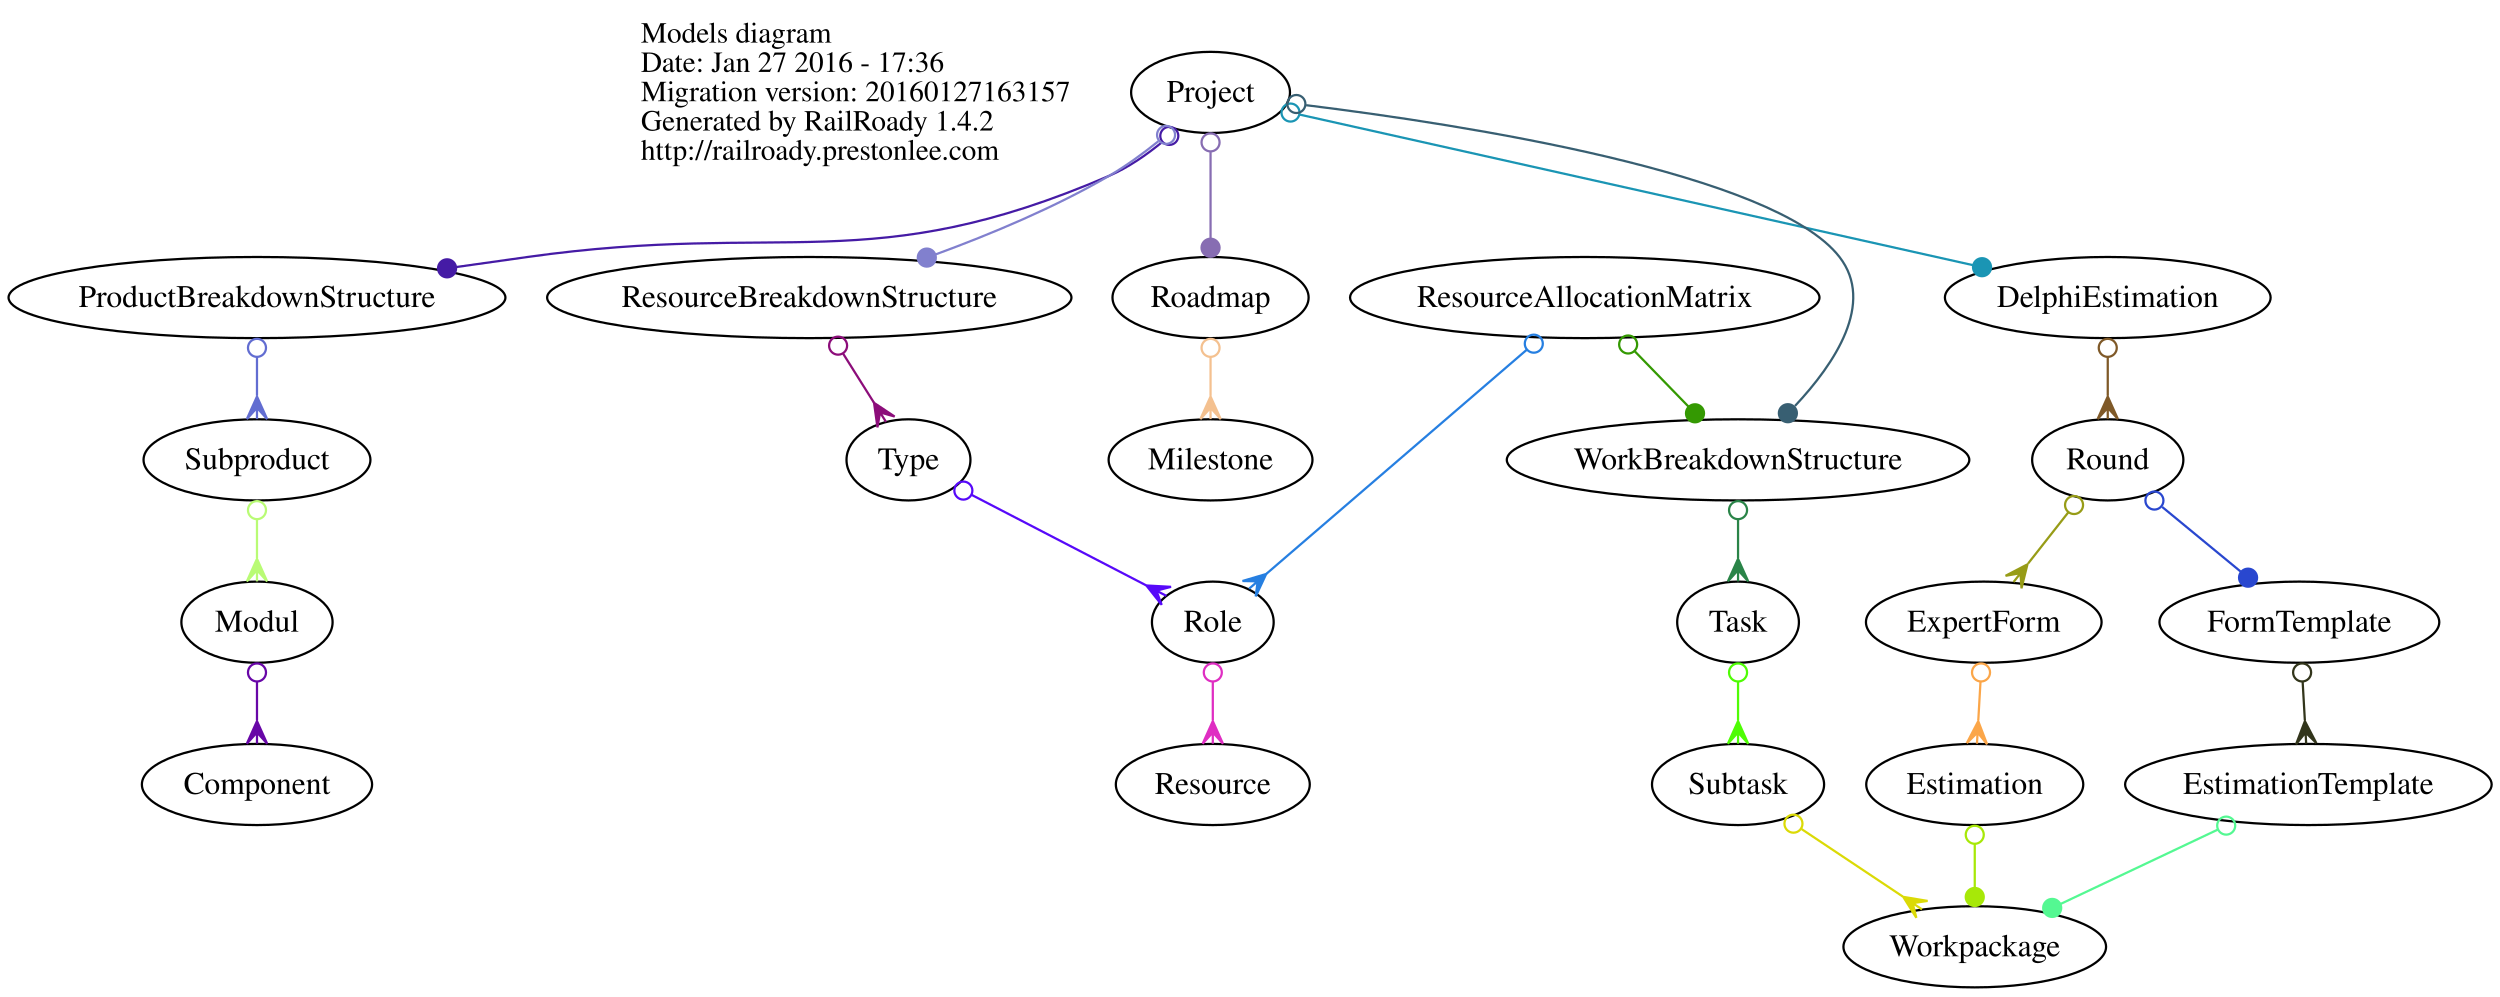
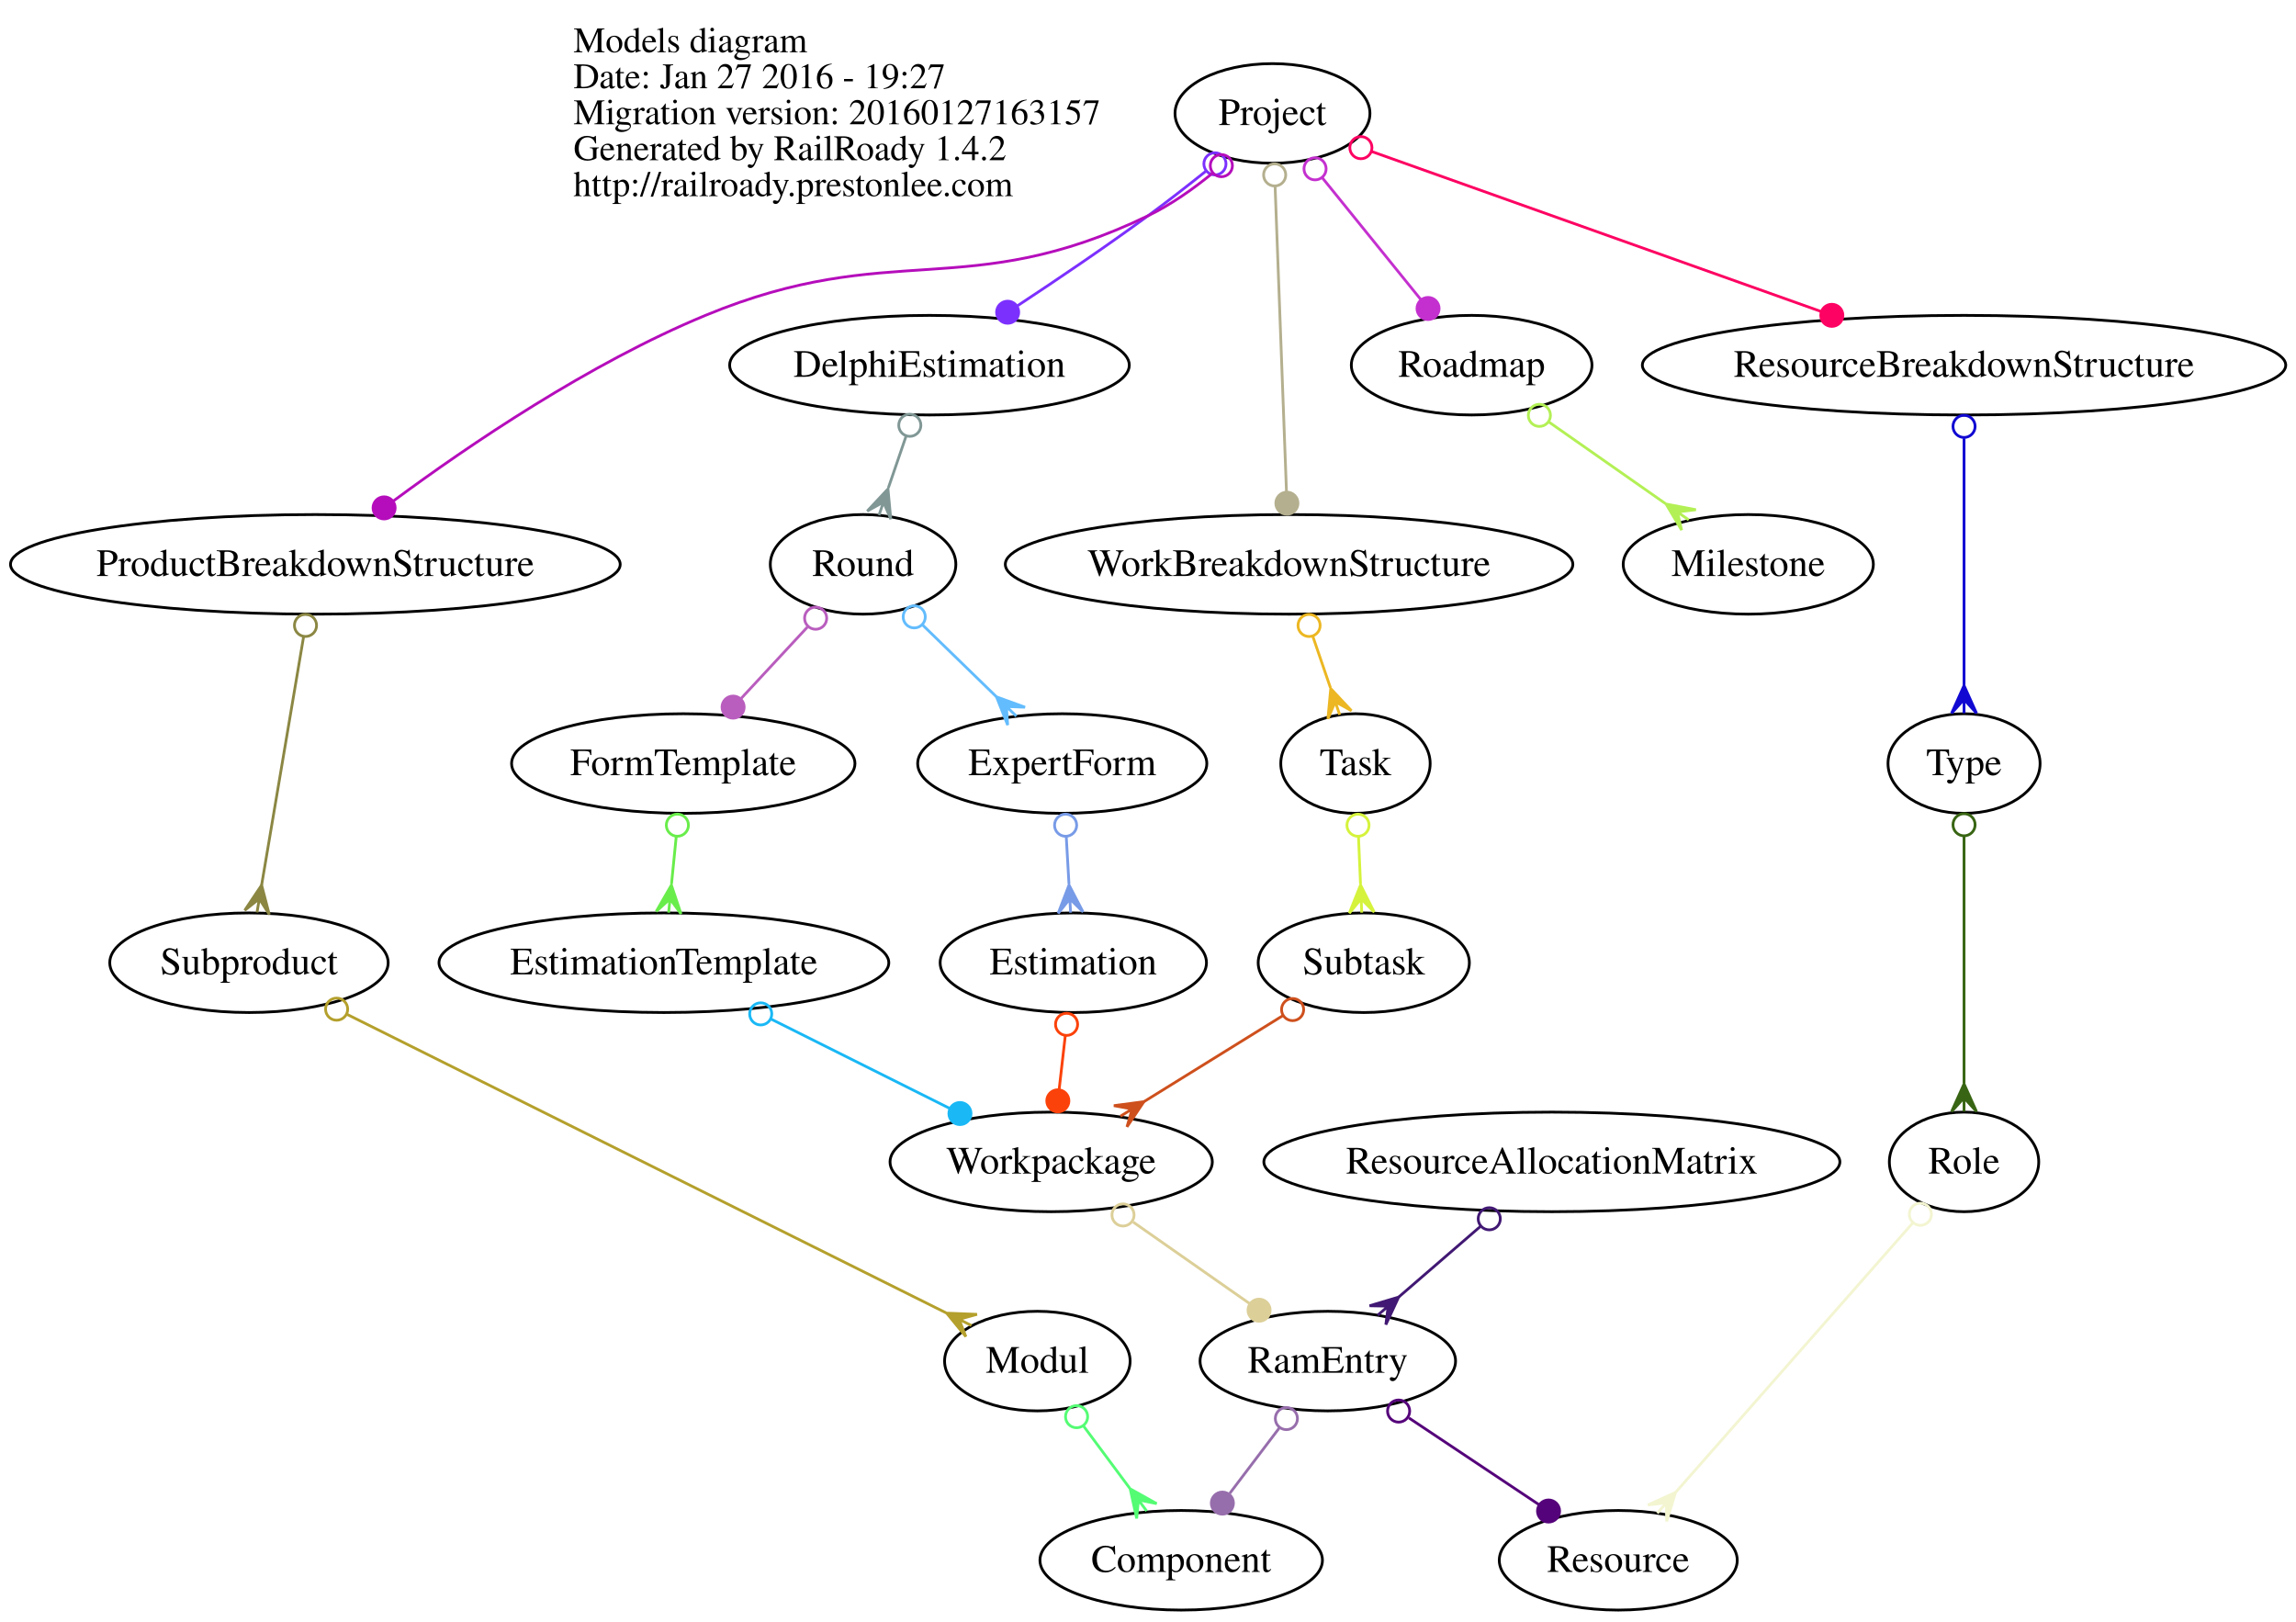
- <svg xmlns="http://www.w3.org/2000/svg" width="1109pt" height="442pt" viewBox="0.00 0.00 1109.00 442.00">
-   <g id="graph0" class="graph" transform="scale(1 1) rotate(0) translate(4 438)">
-     <polygon fill="none" stroke="none" points="-4,4 -4,-438 1105,-438 1105,4 -4,4" />
+ <svg xmlns="http://www.w3.org/2000/svg" width="830pt" height="586pt" viewBox="0.00 0.00 830.00 586.00">
+   <g id="graph0" class="graph" transform="scale(1 1) rotate(0) translate(4 582)">
+     <polygon fill="none" stroke="none" points="-4,4 -4,-582 826,-582 826,4 -4,4" />
    <g id="node1" class="node">
-       <text text-anchor="start" x="280.312" y="-419.1" font-family="Times,serif" font-size="13.00">Models diagram</text>
-       <text text-anchor="start" x="280.312" y="-406.1" font-family="Times,serif" font-size="13.00">Date: Jan 27 2016 - 17:36</text>
-       <text text-anchor="start" x="280.312" y="-393.1" font-family="Times,serif" font-size="13.00">Migration version: 20160127163157</text>
-       <text text-anchor="start" x="280.312" y="-380.1" font-family="Times,serif" font-size="13.00">Generated by RailRoady 1.4.2</text>
-       <text text-anchor="start" x="280.312" y="-367.1" font-family="Times,serif" font-size="13.00">http://railroady.prestonlee.com</text>
+       <text text-anchor="start" x="203.312" y="-563.1" font-family="Times,serif" font-size="13.00">Models diagram</text>
+       <text text-anchor="start" x="203.312" y="-550.1" font-family="Times,serif" font-size="13.00">Date: Jan 27 2016 - 19:27</text>
+       <text text-anchor="start" x="203.312" y="-537.1" font-family="Times,serif" font-size="13.00">Migration version: 20160127163157</text>
+       <text text-anchor="start" x="203.312" y="-524.1" font-family="Times,serif" font-size="13.00">Generated by RailRoady 1.4.2</text>
+       <text text-anchor="start" x="203.312" y="-511.1" font-family="Times,serif" font-size="13.00">http://railroady.prestonlee.com</text>
    </g>
    <g id="node2" class="node">
-       <ellipse fill="none" stroke="black" cx="110" cy="-90" rx="51.063" ry="18" />
-       <text text-anchor="middle" x="110" y="-85.8" font-family="Times,serif" font-size="14.00">Component</text>
+       <ellipse fill="none" stroke="black" cx="423" cy="-18" rx="51.063" ry="18" />
+       <text text-anchor="middle" x="423" y="-13.8" font-family="Times,serif" font-size="14.00">Component</text>
    </g>
    <g id="node3" class="node">
-       <ellipse fill="none" stroke="black" cx="931" cy="-306" rx="72.242" ry="18" />
-       <text text-anchor="middle" x="931" y="-301.8" font-family="Times,serif" font-size="14.00">DelphiEstimation</text>
+       <ellipse fill="none" stroke="black" cx="332" cy="-450" rx="72.242" ry="18" />
+       <text text-anchor="middle" x="332" y="-445.8" font-family="Times,serif" font-size="14.00">DelphiEstimation</text>
+     </g>
+     <g id="node18" class="node">
+       <ellipse fill="none" stroke="black" cx="308" cy="-378" rx="33.538" ry="18" />
+       <text text-anchor="middle" x="308" y="-373.8" font-family="Times,serif" font-size="14.00">Round</text>
+     </g>
+     <g id="edge1" class="edge">
+       <path fill="none" stroke="#809795" d="M323.576,-424.431C321.496,-418.362 319.257,-411.833 317.144,-405.67" />
+       <ellipse fill="none" stroke="#809795" cx="324.893" cy="-428.271" rx="4" ry="4" />
+       <polygon fill="#809795" stroke="#809795" points="317,-405.248 318.013,-394.33 315.378,-400.519 313.756,-395.789 313.756,-395.789 313.756,-395.789 315.378,-400.519 309.499,-397.248 317,-405.248 317,-405.248" />
+     </g>
+     <g id="node4" class="node">
+       <ellipse fill="none" stroke="black" cx="384" cy="-234" rx="48.139" ry="18" />
+       <text text-anchor="middle" x="384" y="-229.8" font-family="Times,serif" font-size="14.00">Estimation</text>
+     </g>
+     <g id="node24" class="node">
+       <ellipse fill="none" stroke="black" cx="376" cy="-162" rx="58.256" ry="18" />
+       <text text-anchor="middle" x="376" y="-157.8" font-family="Times,serif" font-size="14.00">Workpackage</text>
+     </g>
+     <g id="edge2" class="edge">
+       <path fill="none" stroke="#fb420a" d="M381.102,-207.64C380.383,-201.348 379.612,-194.605 378.893,-188.316" />
+       <ellipse fill="none" stroke="#fb420a" cx="381.568" cy="-211.722" rx="4" ry="4" />
+       <ellipse fill="#fb420a" stroke="#fb420a" cx="378.409" cy="-184.078" rx="4" ry="4" />
+     </g>
+     <g id="node5" class="node">
+       <ellipse fill="none" stroke="black" cx="236" cy="-234" rx="81.3" ry="18" />
+       <text text-anchor="middle" x="236" y="-229.8" font-family="Times,serif" font-size="14.00">EstimationTemplate</text>
+     </g>
+     <g id="edge3" class="edge">
+       <path fill="none" stroke="#1ab8f5" d="M274.592,-213.704C294.762,-203.619 319.323,-191.339 339.221,-181.39" />
+       <ellipse fill="none" stroke="#1ab8f5" cx="270.996" cy="-215.502" rx="4" ry="4" />
+       <ellipse fill="#1ab8f5" stroke="#1ab8f5" cx="343.022" cy="-179.489" rx="4" ry="4" />
+     </g>
+     <g id="node6" class="node">
+       <ellipse fill="none" stroke="black" cx="380" cy="-306" rx="52.266" ry="18" />
+       <text text-anchor="middle" x="380" y="-301.8" font-family="Times,serif" font-size="14.00">ExpertForm</text>
+     </g>
+     <g id="edge4" class="edge">
+       <path fill="none" stroke="#789be7" d="M381.449,-279.64C381.768,-274.063 382.107,-268.132 382.43,-262.476" />
+       <ellipse fill="none" stroke="#789be7" cx="381.217" cy="-283.703" rx="4" ry="4" />
+       <polygon fill="#789be7" stroke="#789be7" points="382.452,-262.088 387.515,-252.361 382.737,-257.096 383.023,-252.104 383.023,-252.104 383.023,-252.104 382.737,-257.096 378.53,-251.848 382.452,-262.088 382.452,-262.088" />
+     </g>
+     <g id="node7" class="node">
+       <ellipse fill="none" stroke="black" cx="243" cy="-306" rx="62.067" ry="18" />
+       <text text-anchor="middle" x="243" y="-301.8" font-family="Times,serif" font-size="14.00">FormTemplate</text>
+     </g>
+     <g id="edge5" class="edge">
+       <path fill="none" stroke="#69ed4b" d="M240.464,-279.64C239.906,-274.063 239.313,-268.132 238.748,-262.476" />
+       <ellipse fill="none" stroke="#69ed4b" cx="240.872" cy="-283.716" rx="4" ry="4" />
+       <polygon fill="#69ed4b" stroke="#69ed4b" points="238.706,-262.055 242.188,-251.657 238.208,-257.08 237.71,-252.104 237.71,-252.104 237.71,-252.104 238.208,-257.08 233.233,-252.552 238.706,-262.055 238.706,-262.055" />
+     </g>
+     <g id="node8" class="node">
+       <ellipse fill="none" stroke="black" cx="628" cy="-378" rx="45.215" ry="18" />
+       <text text-anchor="middle" x="628" y="-373.8" font-family="Times,serif" font-size="14.00">Milestone</text>
+     </g>
+     <g id="node9" class="node">
+       <ellipse fill="none" stroke="black" cx="371" cy="-90" rx="33.538" ry="18" />
+       <text text-anchor="middle" x="371" y="-85.8" font-family="Times,serif" font-size="14.00">Modul</text>
+     </g>
+     <g id="edge6" class="edge">
+       <path fill="none" stroke="#54fc74" d="M387.708,-66.509C393.033,-59.341 398.956,-51.367 404.406,-44.03" />
+       <ellipse fill="none" stroke="#54fc74" cx="385.185" cy="-69.905" rx="4" ry="4" />
+       <polygon fill="#54fc74" stroke="#54fc74" points="404.559,-43.825 414.134,-38.481 407.54,-39.811 410.522,-35.797 410.522,-35.797 410.522,-35.797 407.54,-39.811 406.91,-33.114 404.559,-43.825 404.559,-43.825" />
+     </g>
+     <g id="node10" class="node">
+       <ellipse fill="none" stroke="black" cx="110" cy="-378" rx="110.202" ry="18" />
+       <text text-anchor="middle" x="110" y="-373.8" font-family="Times,serif" font-size="14.00">ProductBreakdownStructure</text>
+     </g>
+     <g id="node19" class="node">
+       <ellipse fill="none" stroke="black" cx="86" cy="-234" rx="50.325" ry="18" />
+       <text text-anchor="middle" x="86" y="-229.8" font-family="Times,serif" font-size="14.00">Subproduct</text>
+     </g>
+     <g id="edge7" class="edge">
+       <path fill="none" stroke="#8b8743" d="M105.763,-351.929C101.503,-326.725 94.957,-287.994 90.579,-262.095" />
+       <ellipse fill="none" stroke="#8b8743" cx="106.438" cy="-355.927" rx="4" ry="4" />
+       <polygon fill="#8b8743" stroke="#8b8743" points="90.572,-262.049 93.342,-251.439 89.739,-257.119 88.905,-252.189 88.905,-252.189 88.905,-252.189 89.739,-257.119 84.468,-252.939 90.572,-262.049 90.572,-262.049" />
+     </g>
+     <g id="node11" class="node">
+       <ellipse fill="none" stroke="black" cx="456" cy="-541" rx="35.234" ry="18" />
+       <text text-anchor="middle" x="456" y="-536.8" font-family="Times,serif" font-size="14.00">Project</text>
+     </g>
+     <g id="edge12" class="edge">
+       <path fill="none" stroke="#7c30fe" d="M431.885,-520.097C425.208,-514.755 417.898,-509.059 411,-504 395.778,-492.836 378.401,-481.075 363.827,-471.477" />
+       <ellipse fill="none" stroke="#7c30fe" cx="435.2" cy="-522.773" rx="4" ry="4" />
+       <ellipse fill="#7c30fe" stroke="#7c30fe" cx="360.266" cy="-469.143" rx="4" ry="4" />
+     </g>
+     <g id="edge9" class="edge">
+       <path fill="none" stroke="#b50dbb" d="M434.444,-519.492C427.419,-513.742 419.285,-507.982 411,-504 345.305,-472.425 318.355,-495.859 251,-468 209.078,-450.661 165.641,-421.197 138.256,-400.951" />
+       <ellipse fill="none" stroke="#b50dbb" cx="437.515" cy="-522.119" rx="4" ry="4" />
+       <ellipse fill="#b50dbb" stroke="#b50dbb" cx="134.854" cy="-398.41" rx="4" ry="4" />
+     </g>
+     <g id="node15" class="node">
+       <ellipse fill="none" stroke="black" cx="706" cy="-450" rx="116.291" ry="18" />
+       <text text-anchor="middle" x="706" y="-445.8" font-family="Times,serif" font-size="14.00">ResourceBreakdownStructure</text>
+     </g>
+     <g id="edge10" class="edge">
+       <path fill="none" stroke="#fd0262" d="M491.919,-527.213C534.525,-512.045 605.873,-486.645 654.387,-469.374" />
+       <ellipse fill="none" stroke="#fd0262" cx="487.961" cy="-528.622" rx="4" ry="4" />
+       <ellipse fill="#fd0262" stroke="#fd0262" cx="658.201" cy="-468.017" rx="4" ry="4" />
+     </g>
+     <g id="node16" class="node">
+       <ellipse fill="none" stroke="black" cx="528" cy="-450" rx="43.499" ry="18" />
+       <text text-anchor="middle" x="528" y="-445.8" font-family="Times,serif" font-size="14.00">Roadmap</text>
+     </g>
+     <g id="edge11" class="edge">
+       <path fill="none" stroke="#c430cf" d="M474.023,-517.721C484.896,-504.282 498.711,-487.204 509.643,-473.692" />
+       <ellipse fill="none" stroke="#c430cf" cx="471.388" cy="-520.979" rx="4" ry="4" />
+       <ellipse fill="#c430cf" stroke="#c430cf" cx="512.236" cy="-470.486" rx="4" ry="4" />
+     </g>
+     <g id="node23" class="node">
+       <ellipse fill="none" stroke="black" cx="462" cy="-378" rx="102.582" ry="18" />
+       <text text-anchor="middle" x="462" y="-373.8" font-family="Times,serif" font-size="14.00">WorkBreakdownStructure</text>
+     </g>
+     <g id="edge8" class="edge">
+       <path fill="none" stroke="#b4af8e" d="M456.95,-514.499C458.074,-484.358 459.932,-434.504 461.053,-404.404" />
+       <ellipse fill="none" stroke="#b4af8e" cx="456.791" cy="-518.773" rx="4" ry="4" />
+       <ellipse fill="#b4af8e" stroke="#b4af8e" cx="461.214" cy="-400.103" rx="4" ry="4" />
+     </g>
+     <g id="node12" class="node">
+       <ellipse fill="none" stroke="black" cx="476" cy="-90" rx="46.185" ry="18" />
+       <text text-anchor="middle" x="476" y="-85.8" font-family="Times,serif" font-size="14.00">RamEntry</text>
+     </g>
+     <g id="edge14" class="edge">
+       <path fill="none" stroke="#976eac" d="M458.444,-65.812C452.688,-58.21 446.294,-49.765 440.539,-42.164" />
+       <ellipse fill="none" stroke="#976eac" cx="461.025" cy="-69.222" rx="4" ry="4" />
+       <ellipse fill="#976eac" stroke="#976eac" cx="437.885" cy="-38.659" rx="4" ry="4" />
+     </g>
+     <g id="node13" class="node">
+       <ellipse fill="none" stroke="black" cx="581" cy="-18" rx="43.016" ry="18" />
+       <text text-anchor="middle" x="581" y="-13.8" font-family="Times,serif" font-size="14.00">Resource</text>
+     </g>
+     <g id="edge13" class="edge">
+       <path fill="none" stroke="#55037a" d="M505.302,-69.466C519.965,-59.69 537.651,-47.9 552.239,-38.174" />
+       <ellipse fill="none" stroke="#55037a" cx="501.596" cy="-71.936" rx="4" ry="4" />
+       <ellipse fill="#55037a" stroke="#55037a" cx="555.796" cy="-35.803" rx="4" ry="4" />
+     </g>
+     <g id="node14" class="node">
+       <ellipse fill="none" stroke="black" cx="557" cy="-162" rx="104.115" ry="18" />
+       <text text-anchor="middle" x="557" y="-157.8" font-family="Times,serif" font-size="14.00">ResourceAllocationMatrix</text>
+     </g>
+     <g id="edge15" class="edge">
+       <path fill="none" stroke="#411873" d="M531.271,-138.765C521.805,-130.585 511.093,-121.327 501.636,-113.155" />
+       <ellipse fill="none" stroke="#411873" cx="534.366" cy="-141.439" rx="4" ry="4" />
+       <polygon fill="#411873" stroke="#411873" points="501.609,-113.131 496.985,-103.188 497.826,-109.862 494.043,-106.592 494.043,-106.592 494.043,-106.592 497.826,-109.862 491.1,-109.997 501.609,-113.131 501.609,-113.131" />
+     </g>
+     <g id="node22" class="node">
+       <ellipse fill="none" stroke="black" cx="706" cy="-306" rx="27.489" ry="18" />
+       <text text-anchor="middle" x="706" y="-301.8" font-family="Times,serif" font-size="14.00">Type</text>
+     </g>
+     <g id="edge16" class="edge">
+       <path fill="none" stroke="#1109d2" d="M706,-423.558C706,-398.444 706,-360.164 706,-334.393" />
+       <ellipse fill="none" stroke="#1109d2" cx="706" cy="-427.871" rx="4" ry="4" />
+       <polygon fill="#1109d2" stroke="#1109d2" points="706,-334.189 710.5,-324.189 706,-329.189 706,-324.189 706,-324.189 706,-324.189 706,-329.189 701.5,-324.189 706,-334.189 706,-334.189" />
+     </g>
+     <g id="edge17" class="edge">
+       <path fill="none" stroke="#b3f055" d="M555.813,-429.531C568.952,-420.333 584.656,-409.341 598.056,-399.961" />
+       <ellipse fill="none" stroke="#b3f055" cx="552.484" cy="-431.861" rx="4" ry="4" />
+       <polygon fill="#b3f055" stroke="#b3f055" points="598.286,-399.8 609.059,-397.752 602.382,-396.932 606.478,-394.065 606.478,-394.065 606.478,-394.065 602.382,-396.932 603.898,-390.379 598.286,-399.8 598.286,-399.8" />
    </g>
    <g id="node17" class="node">
-       <ellipse fill="none" stroke="black" cx="931" cy="-234" rx="33.538" ry="18" />
-       <text text-anchor="middle" x="931" y="-229.8" font-family="Times,serif" font-size="14.00">Round</text>
-     </g>
-     <g id="edge1" class="edge">
-       <path fill="none" stroke="#7f5928" d="M931,-279.64C931,-274.063 931,-268.132 931,-262.476" />
-       <ellipse fill="none" stroke="#7f5928" cx="931" cy="-283.697" rx="4" ry="4" />
-       <polygon fill="#7f5928" stroke="#7f5928" points="931,-262.104 935.5,-252.104 931,-257.104 931,-252.104 931,-252.104 931,-252.104 931,-257.104 926.5,-252.104 931,-262.104 931,-262.104" />
-     </g>
-     <g id="node4" class="node">
-       <ellipse fill="none" stroke="black" cx="872" cy="-90" rx="48.139" ry="18" />
-       <text text-anchor="middle" x="872" y="-85.8" font-family="Times,serif" font-size="14.00">Estimation</text>
-     </g>
-     <g id="node23" class="node">
-       <ellipse fill="none" stroke="black" cx="872" cy="-18" rx="58.256" ry="18" />
-       <text text-anchor="middle" x="872" y="-13.8" font-family="Times,serif" font-size="14.00">Workpackage</text>
-     </g>
-     <g id="edge2" class="edge">
-       <path fill="none" stroke="#a7e808" d="M872,-63.64C872,-57.348 872,-50.605 872,-44.316" />
-       <ellipse fill="none" stroke="#a7e808" cx="872" cy="-67.697" rx="4" ry="4" />
-       <ellipse fill="#a7e808" stroke="#a7e808" cx="872" cy="-40.104" rx="4" ry="4" />
-     </g>
-     <g id="node5" class="node">
-       <ellipse fill="none" stroke="black" cx="1020" cy="-90" rx="81.3" ry="18" />
-       <text text-anchor="middle" x="1020" y="-85.8" font-family="Times,serif" font-size="14.00">EstimationTemplate</text>
-     </g>
-     <g id="edge3" class="edge">
-       <path fill="none" stroke="#54f892" d="M979.834,-70.002C958.116,-59.731 931.444,-47.115 910.06,-37.001" />
-       <ellipse fill="none" stroke="#54f892" cx="983.538" cy="-71.754" rx="4" ry="4" />
-       <ellipse fill="#54f892" stroke="#54f892" cx="906.349" cy="-35.246" rx="4" ry="4" />
-     </g>
-     <g id="node6" class="node">
-       <ellipse fill="none" stroke="black" cx="876" cy="-162" rx="52.266" ry="18" />
-       <text text-anchor="middle" x="876" y="-157.8" font-family="Times,serif" font-size="14.00">ExpertForm</text>
-     </g>
-     <g id="edge4" class="edge">
-       <path fill="none" stroke="#fba649" d="M874.551,-135.64C874.232,-130.063 873.893,-124.132 873.57,-118.476" />
-       <ellipse fill="none" stroke="#fba649" cx="874.783" cy="-139.703" rx="4" ry="4" />
-       <polygon fill="#fba649" stroke="#fba649" points="873.548,-118.088 877.47,-107.848 873.263,-113.096 872.977,-108.104 872.977,-108.104 872.977,-108.104 873.263,-113.096 868.485,-108.361 873.548,-118.088 873.548,-118.088" />
-     </g>
-     <g id="node7" class="node">
-       <ellipse fill="none" stroke="black" cx="1016" cy="-162" rx="62.067" ry="18" />
-       <text text-anchor="middle" x="1016" y="-157.8" font-family="Times,serif" font-size="14.00">FormTemplate</text>
-     </g>
-     <g id="edge5" class="edge">
-       <path fill="none" stroke="#32351b" d="M1017.45,-135.64C1017.77,-130.063 1018.11,-124.132 1018.43,-118.476" />
-       <ellipse fill="none" stroke="#32351b" cx="1017.22" cy="-139.703" rx="4" ry="4" />
-       <polygon fill="#32351b" stroke="#32351b" points="1018.45,-118.088 1023.52,-108.361 1018.74,-113.096 1019.02,-108.104 1019.02,-108.104 1019.02,-108.104 1018.74,-113.096 1014.53,-107.848 1018.45,-118.088 1018.45,-118.088" />
-     </g>
-     <g id="node8" class="node">
-       <ellipse fill="none" stroke="black" cx="533" cy="-234" rx="45.215" ry="18" />
-       <text text-anchor="middle" x="533" y="-229.8" font-family="Times,serif" font-size="14.00">Milestone</text>
-     </g>
-     <g id="node9" class="node">
-       <ellipse fill="none" stroke="black" cx="110" cy="-162" rx="33.538" ry="18" />
-       <text text-anchor="middle" x="110" y="-157.8" font-family="Times,serif" font-size="14.00">Modul</text>
-     </g>
-     <g id="edge6" class="edge">
-       <path fill="none" stroke="#6807a7" d="M110,-135.64C110,-130.063 110,-124.132 110,-118.476" />
-       <ellipse fill="none" stroke="#6807a7" cx="110" cy="-139.697" rx="4" ry="4" />
-       <polygon fill="#6807a7" stroke="#6807a7" points="110,-118.104 114.5,-108.104 110,-113.104 110,-108.104 110,-108.104 110,-108.104 110,-113.104 105.5,-108.104 110,-118.104 110,-118.104" />
-     </g>
-     <g id="node10" class="node">
-       <ellipse fill="none" stroke="black" cx="110" cy="-306" rx="110.202" ry="18" />
-       <text text-anchor="middle" x="110" y="-301.8" font-family="Times,serif" font-size="14.00">ProductBreakdownStructure</text>
-     </g>
-     <g id="node18" class="node">
-       <ellipse fill="none" stroke="black" cx="110" cy="-234" rx="50.325" ry="18" />
-       <text text-anchor="middle" x="110" y="-229.8" font-family="Times,serif" font-size="14.00">Subproduct</text>
-     </g>
-     <g id="edge7" class="edge">
-       <path fill="none" stroke="#626dd1" d="M110,-279.64C110,-274.063 110,-268.132 110,-262.476" />
-       <ellipse fill="none" stroke="#626dd1" cx="110" cy="-283.697" rx="4" ry="4" />
-       <polygon fill="#626dd1" stroke="#626dd1" points="110,-262.104 114.5,-252.104 110,-257.104 110,-252.104 110,-252.104 110,-252.104 110,-257.104 105.5,-252.104 110,-262.104 110,-262.104" />
-     </g>
-     <g id="node11" class="node">
-       <ellipse fill="none" stroke="black" cx="533" cy="-397" rx="35.234" ry="18" />
-       <text text-anchor="middle" x="533" y="-392.8" font-family="Times,serif" font-size="14.00">Project</text>
-     </g>
-     <g id="edge12" class="edge">
-       <path fill="none" stroke="#1a95b4" d="M572.557,-387.154C642.575,-371.497 788.697,-338.821 871.115,-320.391" />
-       <ellipse fill="none" stroke="#1a95b4" cx="568.467" cy="-388.069" rx="4" ry="4" />
-       <ellipse fill="#1a95b4" stroke="#1a95b4" cx="875.228" cy="-319.472" rx="4" ry="4" />
-     </g>
-     <g id="edge9" class="edge">
-       <path fill="none" stroke="#451ba5" d="M511.638,-375.066C504.621,-369.299 496.442,-363.636 488,-360 381.666,-314.202 344.65,-340.12 230,-324 219.789,-322.564 209.089,-321.055 198.463,-319.554" />
-       <ellipse fill="none" stroke="#451ba5" cx="514.704" cy="-377.719" rx="4" ry="4" />
-       <ellipse fill="#451ba5" stroke="#451ba5" cx="194.32" cy="-318.968" rx="4" ry="4" />
-     </g>
-     <g id="node14" class="node">
-       <ellipse fill="none" stroke="black" cx="355" cy="-306" rx="116.291" ry="18" />
-       <text text-anchor="middle" x="355" y="-301.8" font-family="Times,serif" font-size="14.00">ResourceBreakdownStructure</text>
-     </g>
-     <g id="edge10" class="edge">
-       <path fill="none" stroke="#8180ce" d="M509.895,-375.371C503.13,-369.938 495.523,-364.378 488,-360 463.961,-346.013 435.529,-334.128 411.135,-325.179" />
-       <ellipse fill="none" stroke="#8180ce" cx="513.265" cy="-378.161" rx="4" ry="4" />
-       <ellipse fill="#8180ce" stroke="#8180ce" cx="407.131" cy="-323.735" rx="4" ry="4" />
-     </g>
-     <g id="node15" class="node">
-       <ellipse fill="none" stroke="black" cx="533" cy="-306" rx="43.499" ry="18" />
-       <text text-anchor="middle" x="533" y="-301.8" font-family="Times,serif" font-size="14.00">Roadmap</text>
-     </g>
-     <g id="edge11" class="edge">
-       <path fill="none" stroke="#876db2" d="M533,-370.546C533,-358.567 533,-344.318 533,-332.352" />
-       <ellipse fill="none" stroke="#876db2" cx="533" cy="-374.84" rx="4" ry="4" />
-       <ellipse fill="#876db2" stroke="#876db2" cx="533" cy="-328.107" rx="4" ry="4" />
-     </g>
-     <g id="node22" class="node">
-       <ellipse fill="none" stroke="black" cx="767" cy="-234" rx="102.582" ry="18" />
-       <text text-anchor="middle" x="767" y="-229.8" font-family="Times,serif" font-size="14.00">WorkBreakdownStructure</text>
-     </g>
-     <g id="edge8" class="edge">
-       <path fill="none" stroke="#385f72" d="M575.386,-391.341C646.084,-382.602 783.186,-361.194 812,-324 827.814,-303.587 809.929,-276.751 792.243,-257.905" />
-       <ellipse fill="none" stroke="#385f72" cx="571.076" cy="-391.864" rx="4" ry="4" />
-       <ellipse fill="#385f72" stroke="#385f72" cx="789.101" cy="-254.698" rx="4" ry="4" />
-     </g>
-     <g id="node12" class="node">
-       <ellipse fill="none" stroke="black" cx="534" cy="-90" rx="43.016" ry="18" />
-       <text text-anchor="middle" x="534" y="-85.8" font-family="Times,serif" font-size="14.00">Resource</text>
-     </g>
-     <g id="node13" class="node">
-       <ellipse fill="none" stroke="black" cx="699" cy="-306" rx="104.115" ry="18" />
-       <text text-anchor="middle" x="699" y="-301.8" font-family="Times,serif" font-size="14.00">ResourceAllocationMatrix</text>
-     </g>
-     <g id="node16" class="node">
-       <ellipse fill="none" stroke="black" cx="534" cy="-162" rx="27" ry="18" />
-       <text text-anchor="middle" x="534" y="-157.8" font-family="Times,serif" font-size="14.00">Role</text>
-     </g>
-     <g id="edge14" class="edge">
-       <path fill="none" stroke="#267fe1" d="M673.306,-282.888C641.695,-255.683 588.455,-209.864 557.758,-183.446" />
-       <ellipse fill="none" stroke="#267fe1" cx="676.393" cy="-285.544" rx="4" ry="4" />
-       <polygon fill="#267fe1" stroke="#267fe1" points="557.68,-183.379 553.035,-173.445 553.89,-180.117 550.1,-176.856 550.1,-176.856 550.1,-176.856 553.89,-180.117 547.165,-180.267 557.68,-183.379 557.68,-183.379" />
-     </g>
-     <g id="edge13" class="edge">
-       <path fill="none" stroke="#349902" d="M721.223,-282.123C728.877,-274.245 737.438,-265.431 745.068,-257.577" />
-       <ellipse fill="none" stroke="#349902" cx="718.248" cy="-285.186" rx="4" ry="4" />
-       <ellipse fill="#349902" stroke="#349902" cx="747.904" cy="-254.658" rx="4" ry="4" />
+       <ellipse fill="none" stroke="black" cx="706" cy="-162" rx="27" ry="18" />
+       <text text-anchor="middle" x="706" y="-157.8" font-family="Times,serif" font-size="14.00">Role</text>
+     </g>
+     <g id="edge18" class="edge">
+       <path fill="none" stroke="#f3f5d1" d="M687.494,-139.977C664.567,-113.933 625.618,-69.686 601.715,-42.533" />
+       <ellipse fill="none" stroke="#f3f5d1" cx="690.216" cy="-143.069" rx="4" ry="4" />
+       <polygon fill="#f3f5d1" stroke="#f3f5d1" points="601.714,-42.531 598.484,-32.052 598.41,-38.778 595.107,-35.025 595.107,-35.025 595.107,-35.025 598.41,-38.778 591.729,-37.998 601.714,-42.531 601.714,-42.531" />
+     </g>
+     <g id="edge19" class="edge">
+       <path fill="none" stroke="#63bcfd" d="M329.413,-356.182C337.824,-348.004 347.514,-338.583 356.149,-330.189" />
+       <ellipse fill="none" stroke="#63bcfd" cx="326.491" cy="-359.023" rx="4" ry="4" />
+       <polygon fill="#63bcfd" stroke="#63bcfd" points="356.235,-330.104 366.542,-326.36 359.82,-326.619 363.405,-323.134 363.405,-323.134 363.405,-323.134 359.82,-326.619 360.269,-319.907 356.235,-330.104 356.235,-330.104" />
+     </g>
+     <g id="edge20" class="edge">
+       <path fill="none" stroke="#b95dbe" d="M287.885,-355.338C280.281,-347.149 271.613,-337.814 263.935,-329.546" />
+       <ellipse fill="none" stroke="#b95dbe" cx="290.853" cy="-358.534" rx="4" ry="4" />
+       <ellipse fill="#b95dbe" stroke="#b95dbe" cx="261.013" cy="-326.398" rx="4" ry="4" />
+     </g>
+     <g id="edge21" class="edge">
+       <path fill="none" stroke="#b4a02c" d="M121.338,-215.393C176.911,-187.704 283.958,-134.368 338.028,-107.428" />
+       <ellipse fill="none" stroke="#b4a02c" cx="117.687" cy="-217.212" rx="4" ry="4" />
+       <polygon fill="#b4a02c" stroke="#b4a02c" points="338.221,-107.332 349.179,-106.9 342.696,-105.102 347.172,-102.872 347.172,-102.872 347.172,-102.872 342.696,-105.102 345.165,-98.845 338.221,-107.332 338.221,-107.332" />
+     </g>
+     <g id="node20" class="node">
+       <ellipse fill="none" stroke="black" cx="489" cy="-234" rx="38.171" ry="18" />
+       <text text-anchor="middle" x="489" y="-229.8" font-family="Times,serif" font-size="14.00">Subtask</text>
+     </g>
+     <g id="edge22" class="edge">
+       <path fill="none" stroke="#ce501d" d="M459.715,-214.859C444.361,-205.348 425.484,-193.654 409.545,-183.78" />
+       <ellipse fill="none" stroke="#ce501d" cx="463.274" cy="-217.064" rx="4" ry="4" />
+       <polygon fill="#ce501d" stroke="#ce501d" points="409.533,-183.773 403.402,-174.681 405.283,-181.14 401.032,-178.507 401.032,-178.507 401.032,-178.507 405.283,-181.14 398.663,-182.332 409.533,-183.773 409.533,-183.773" />
    </g>
    <g id="node21" class="node">
-       <ellipse fill="none" stroke="black" cx="399" cy="-234" rx="27.489" ry="18" />
-       <text text-anchor="middle" x="399" y="-229.8" font-family="Times,serif" font-size="14.00">Type</text>
-     </g>
-     <g id="edge15" class="edge">
-       <path fill="none" stroke="#8c0d7a" d="M370.04,-281.072C374.455,-274.049 379.286,-266.363 383.716,-259.316" />
-       <ellipse fill="none" stroke="#8c0d7a" cx="367.78" cy="-284.668" rx="4" ry="4" />
-       <polygon fill="#8c0d7a" stroke="#8c0d7a" points="383.728,-259.296 392.86,-253.224 386.389,-255.063 389.05,-250.829 389.05,-250.829 389.05,-250.829 386.389,-255.063 385.24,-248.435 383.728,-259.296 383.728,-259.296" />
-     </g>
-     <g id="edge16" class="edge">
-       <path fill="none" stroke="#f4c190" d="M533,-279.64C533,-274.063 533,-268.132 533,-262.476" />
-       <ellipse fill="none" stroke="#f4c190" cx="533" cy="-283.697" rx="4" ry="4" />
-       <polygon fill="#f4c190" stroke="#f4c190" points="533,-262.104 537.5,-252.104 533,-257.104 533,-252.104 533,-252.104 533,-252.104 533,-257.104 528.5,-252.104 533,-262.104 533,-262.104" />
-     </g>
-     <g id="edge17" class="edge">
-       <path fill="none" stroke="#df2ec2" d="M534,-135.64C534,-130.063 534,-124.132 534,-118.476" />
-       <ellipse fill="none" stroke="#df2ec2" cx="534" cy="-139.697" rx="4" ry="4" />
-       <polygon fill="#df2ec2" stroke="#df2ec2" points="534,-118.104 538.5,-108.104 534,-113.104 534,-108.104 534,-108.104 534,-108.104 534,-113.104 529.5,-108.104 534,-118.104 534,-118.104" />
-     </g>
-     <g id="edge18" class="edge">
-       <path fill="none" stroke="#979c17" d="M913.554,-210.796C907.885,-203.581 901.555,-195.525 895.732,-188.113" />
-       <ellipse fill="none" stroke="#979c17" cx="916.048" cy="-213.971" rx="4" ry="4" />
-       <polygon fill="#979c17" stroke="#979c17" points="895.376,-187.661 892.736,-177.017 892.287,-183.729 889.198,-179.797 889.198,-179.797 889.198,-179.797 892.287,-183.729 885.659,-182.578 895.376,-187.661 895.376,-187.661" />
-     </g>
-     <g id="edge19" class="edge">
-       <path fill="none" stroke="#2947cf" d="M955.134,-213.125C966.03,-204.152 978.92,-193.537 990.026,-184.39" />
-       <ellipse fill="none" stroke="#2947cf" cx="951.7" cy="-215.953" rx="4" ry="4" />
-       <ellipse fill="#2947cf" stroke="#2947cf" cx="993.243" cy="-181.741" rx="4" ry="4" />
-     </g>
-     <g id="edge20" class="edge">
-       <path fill="none" stroke="#b9fb75" d="M110,-207.64C110,-202.063 110,-196.132 110,-190.476" />
-       <ellipse fill="none" stroke="#b9fb75" cx="110" cy="-211.697" rx="4" ry="4" />
-       <polygon fill="#b9fb75" stroke="#b9fb75" points="110,-190.104 114.5,-180.104 110,-185.104 110,-180.104 110,-180.104 110,-180.104 110,-185.104 105.5,-180.104 110,-190.104 110,-190.104" />
-     </g>
-     <g id="node19" class="node">
-       <ellipse fill="none" stroke="black" cx="767" cy="-90" rx="38.171" ry="18" />
-       <text text-anchor="middle" x="767" y="-85.8" font-family="Times,serif" font-size="14.00">Subtask</text>
-     </g>
-     <g id="edge21" class="edge">
-       <path fill="none" stroke="#dbda06" d="M795.124,-70.251C808.964,-61.024 825.709,-49.861 840.033,-40.312" />
-       <ellipse fill="none" stroke="#dbda06" cx="791.577" cy="-72.616" rx="4" ry="4" />
-       <polygon fill="#dbda06" stroke="#dbda06" points="840.271,-40.153 851.087,-38.35 844.431,-37.379 848.591,-34.606 848.591,-34.606 848.591,-34.606 844.431,-37.379 846.095,-30.862 840.271,-40.153 840.271,-40.153" />
-     </g>
-     <g id="node20" class="node">
-       <ellipse fill="none" stroke="black" cx="767" cy="-162" rx="27" ry="18" />
-       <text text-anchor="middle" x="767" y="-157.8" font-family="Times,serif" font-size="14.00">Task</text>
-     </g>
-     <g id="edge22" class="edge">
-       <path fill="none" stroke="#4ffc05" d="M767,-135.64C767,-130.063 767,-124.132 767,-118.476" />
-       <ellipse fill="none" stroke="#4ffc05" cx="767" cy="-139.697" rx="4" ry="4" />
-       <polygon fill="#4ffc05" stroke="#4ffc05" points="767,-118.104 771.5,-108.104 767,-113.104 767,-108.104 767,-108.104 767,-108.104 767,-113.104 762.5,-108.104 767,-118.104 767,-118.104" />
+       <ellipse fill="none" stroke="black" cx="486" cy="-306" rx="27" ry="18" />
+       <text text-anchor="middle" x="486" y="-301.8" font-family="Times,serif" font-size="14.00">Task</text>
    </g>
    <g id="edge23" class="edge">
-       <path fill="none" stroke="#5709f9" d="M427.051,-218.455C449.675,-206.724 481.408,-190.27 504.428,-178.334" />
-       <ellipse fill="none" stroke="#5709f9" cx="423.349" cy="-220.375" rx="4" ry="4" />
-       <polygon fill="#5709f9" stroke="#5709f9" points="504.522,-178.285 515.471,-177.676 508.961,-175.983 513.4,-173.681 513.4,-173.681 513.4,-173.681 508.961,-175.983 511.329,-169.687 504.522,-178.285 504.522,-178.285" />
+       <path fill="none" stroke="#d5f33c" d="M487.087,-279.64C487.326,-274.063 487.58,-268.132 487.822,-262.476" />
+       <ellipse fill="none" stroke="#d5f33c" cx="486.913" cy="-283.7" rx="4" ry="4" />
+       <polygon fill="#d5f33c" stroke="#d5f33c" points="487.839,-262.095 492.763,-252.297 488.053,-257.1 488.267,-252.104 488.267,-252.104 488.267,-252.104 488.053,-257.1 483.771,-251.912 487.839,-262.095 487.839,-262.095" />
    </g>
    <g id="edge24" class="edge">
-       <path fill="none" stroke="#2a8448" d="M767,-207.64C767,-202.063 767,-196.132 767,-190.476" />
-       <ellipse fill="none" stroke="#2a8448" cx="767" cy="-211.697" rx="4" ry="4" />
-       <polygon fill="#2a8448" stroke="#2a8448" points="767,-190.104 771.5,-180.104 767,-185.104 767,-180.104 767,-180.104 767,-180.104 767,-185.104 762.5,-180.104 767,-190.104 767,-190.104" />
+       <path fill="none" stroke="#386513" d="M706,-279.558C706,-254.444 706,-216.164 706,-190.393" />
+       <ellipse fill="none" stroke="#386513" cx="706" cy="-283.871" rx="4" ry="4" />
+       <polygon fill="#386513" stroke="#386513" points="706,-190.189 710.5,-180.189 706,-185.189 706,-180.189 706,-180.189 706,-180.189 706,-185.189 701.5,-180.189 706,-190.189 706,-190.189" />
+     </g>
+     <g id="edge25" class="edge">
+       <path fill="none" stroke="#ecb722" d="M470.543,-352.082C472.618,-346.031 474.843,-339.541 476.941,-333.423" />
+       <ellipse fill="none" stroke="#ecb722" cx="469.23" cy="-355.913" rx="4" ry="4" />
+       <polygon fill="#ecb722" stroke="#ecb722" points="477.058,-333.082 484.558,-325.082 478.679,-328.352 480.301,-323.622 480.301,-323.622 480.301,-323.622 478.679,-328.352 476.044,-322.163 477.058,-333.082 477.058,-333.082" />
+     </g>
+     <g id="edge26" class="edge">
+       <path fill="none" stroke="#dccf98" d="M405.633,-140.257C418.968,-130.922 434.636,-119.955 447.798,-110.742" />
+       <ellipse fill="none" stroke="#dccf98" cx="401.968" cy="-142.822" rx="4" ry="4" />
+       <ellipse fill="#dccf98" stroke="#dccf98" cx="451.15" cy="-108.395" rx="4" ry="4" />
    </g>
  </g>
</svg>
